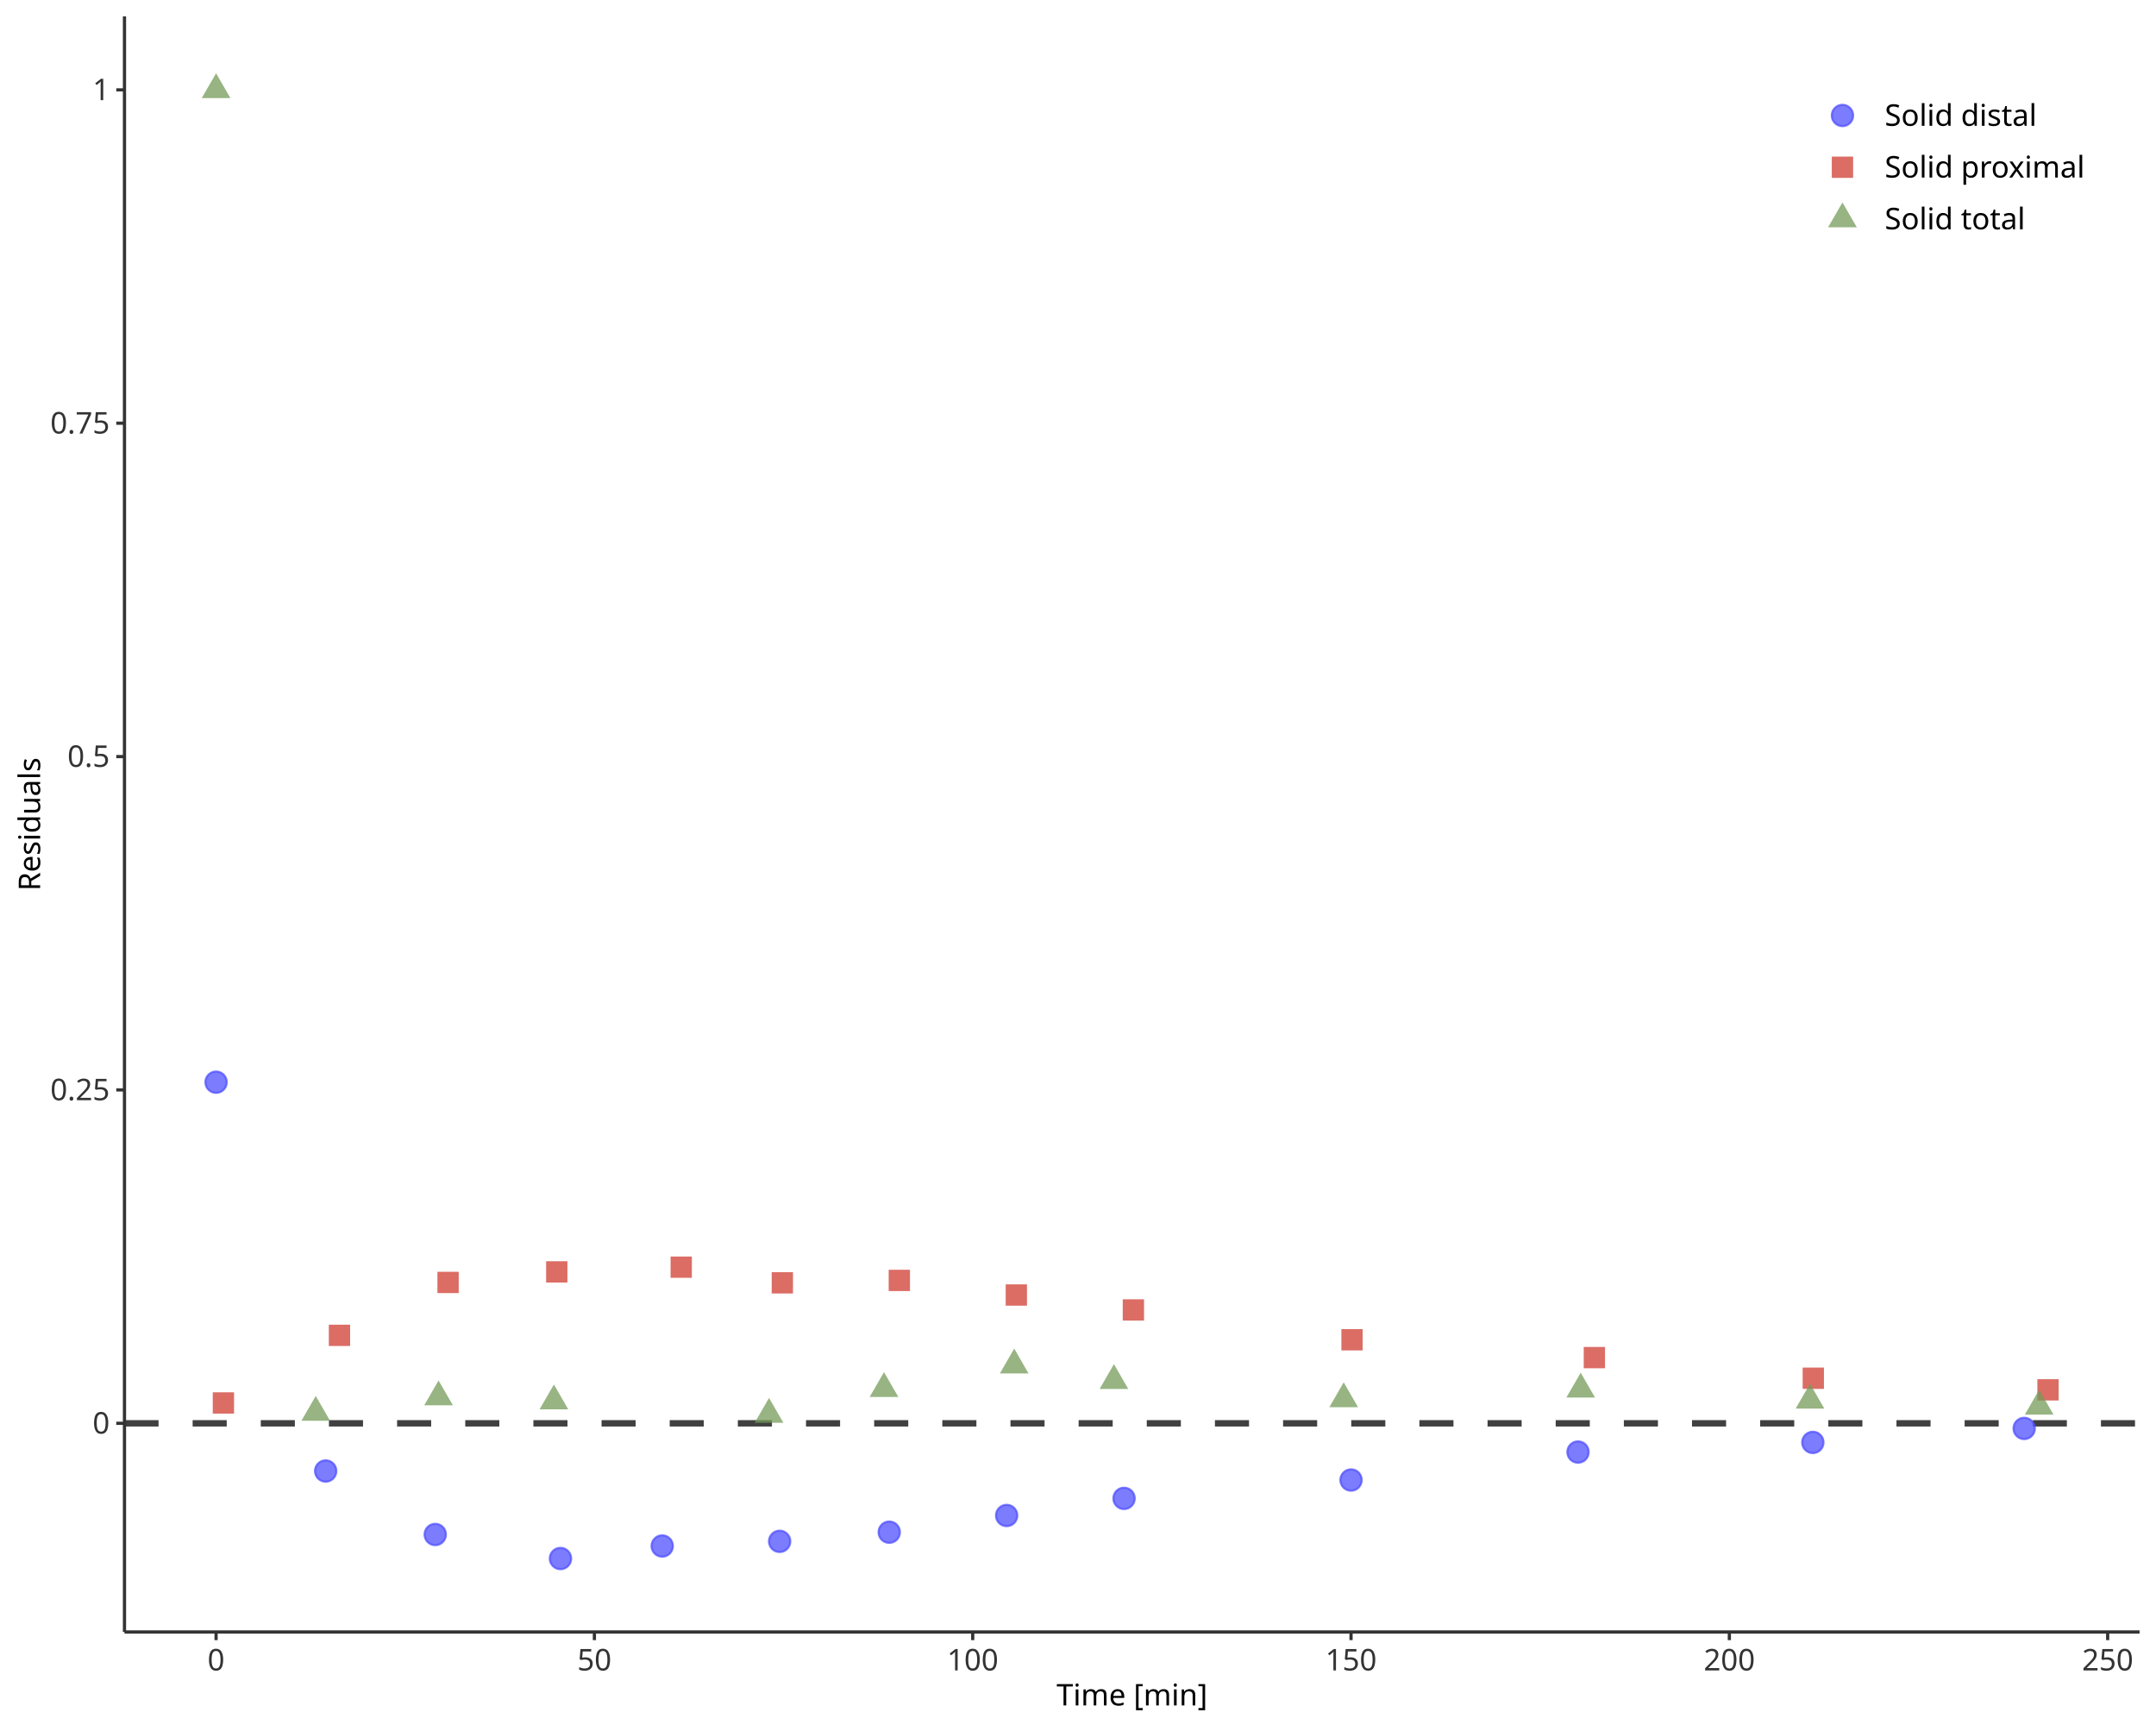
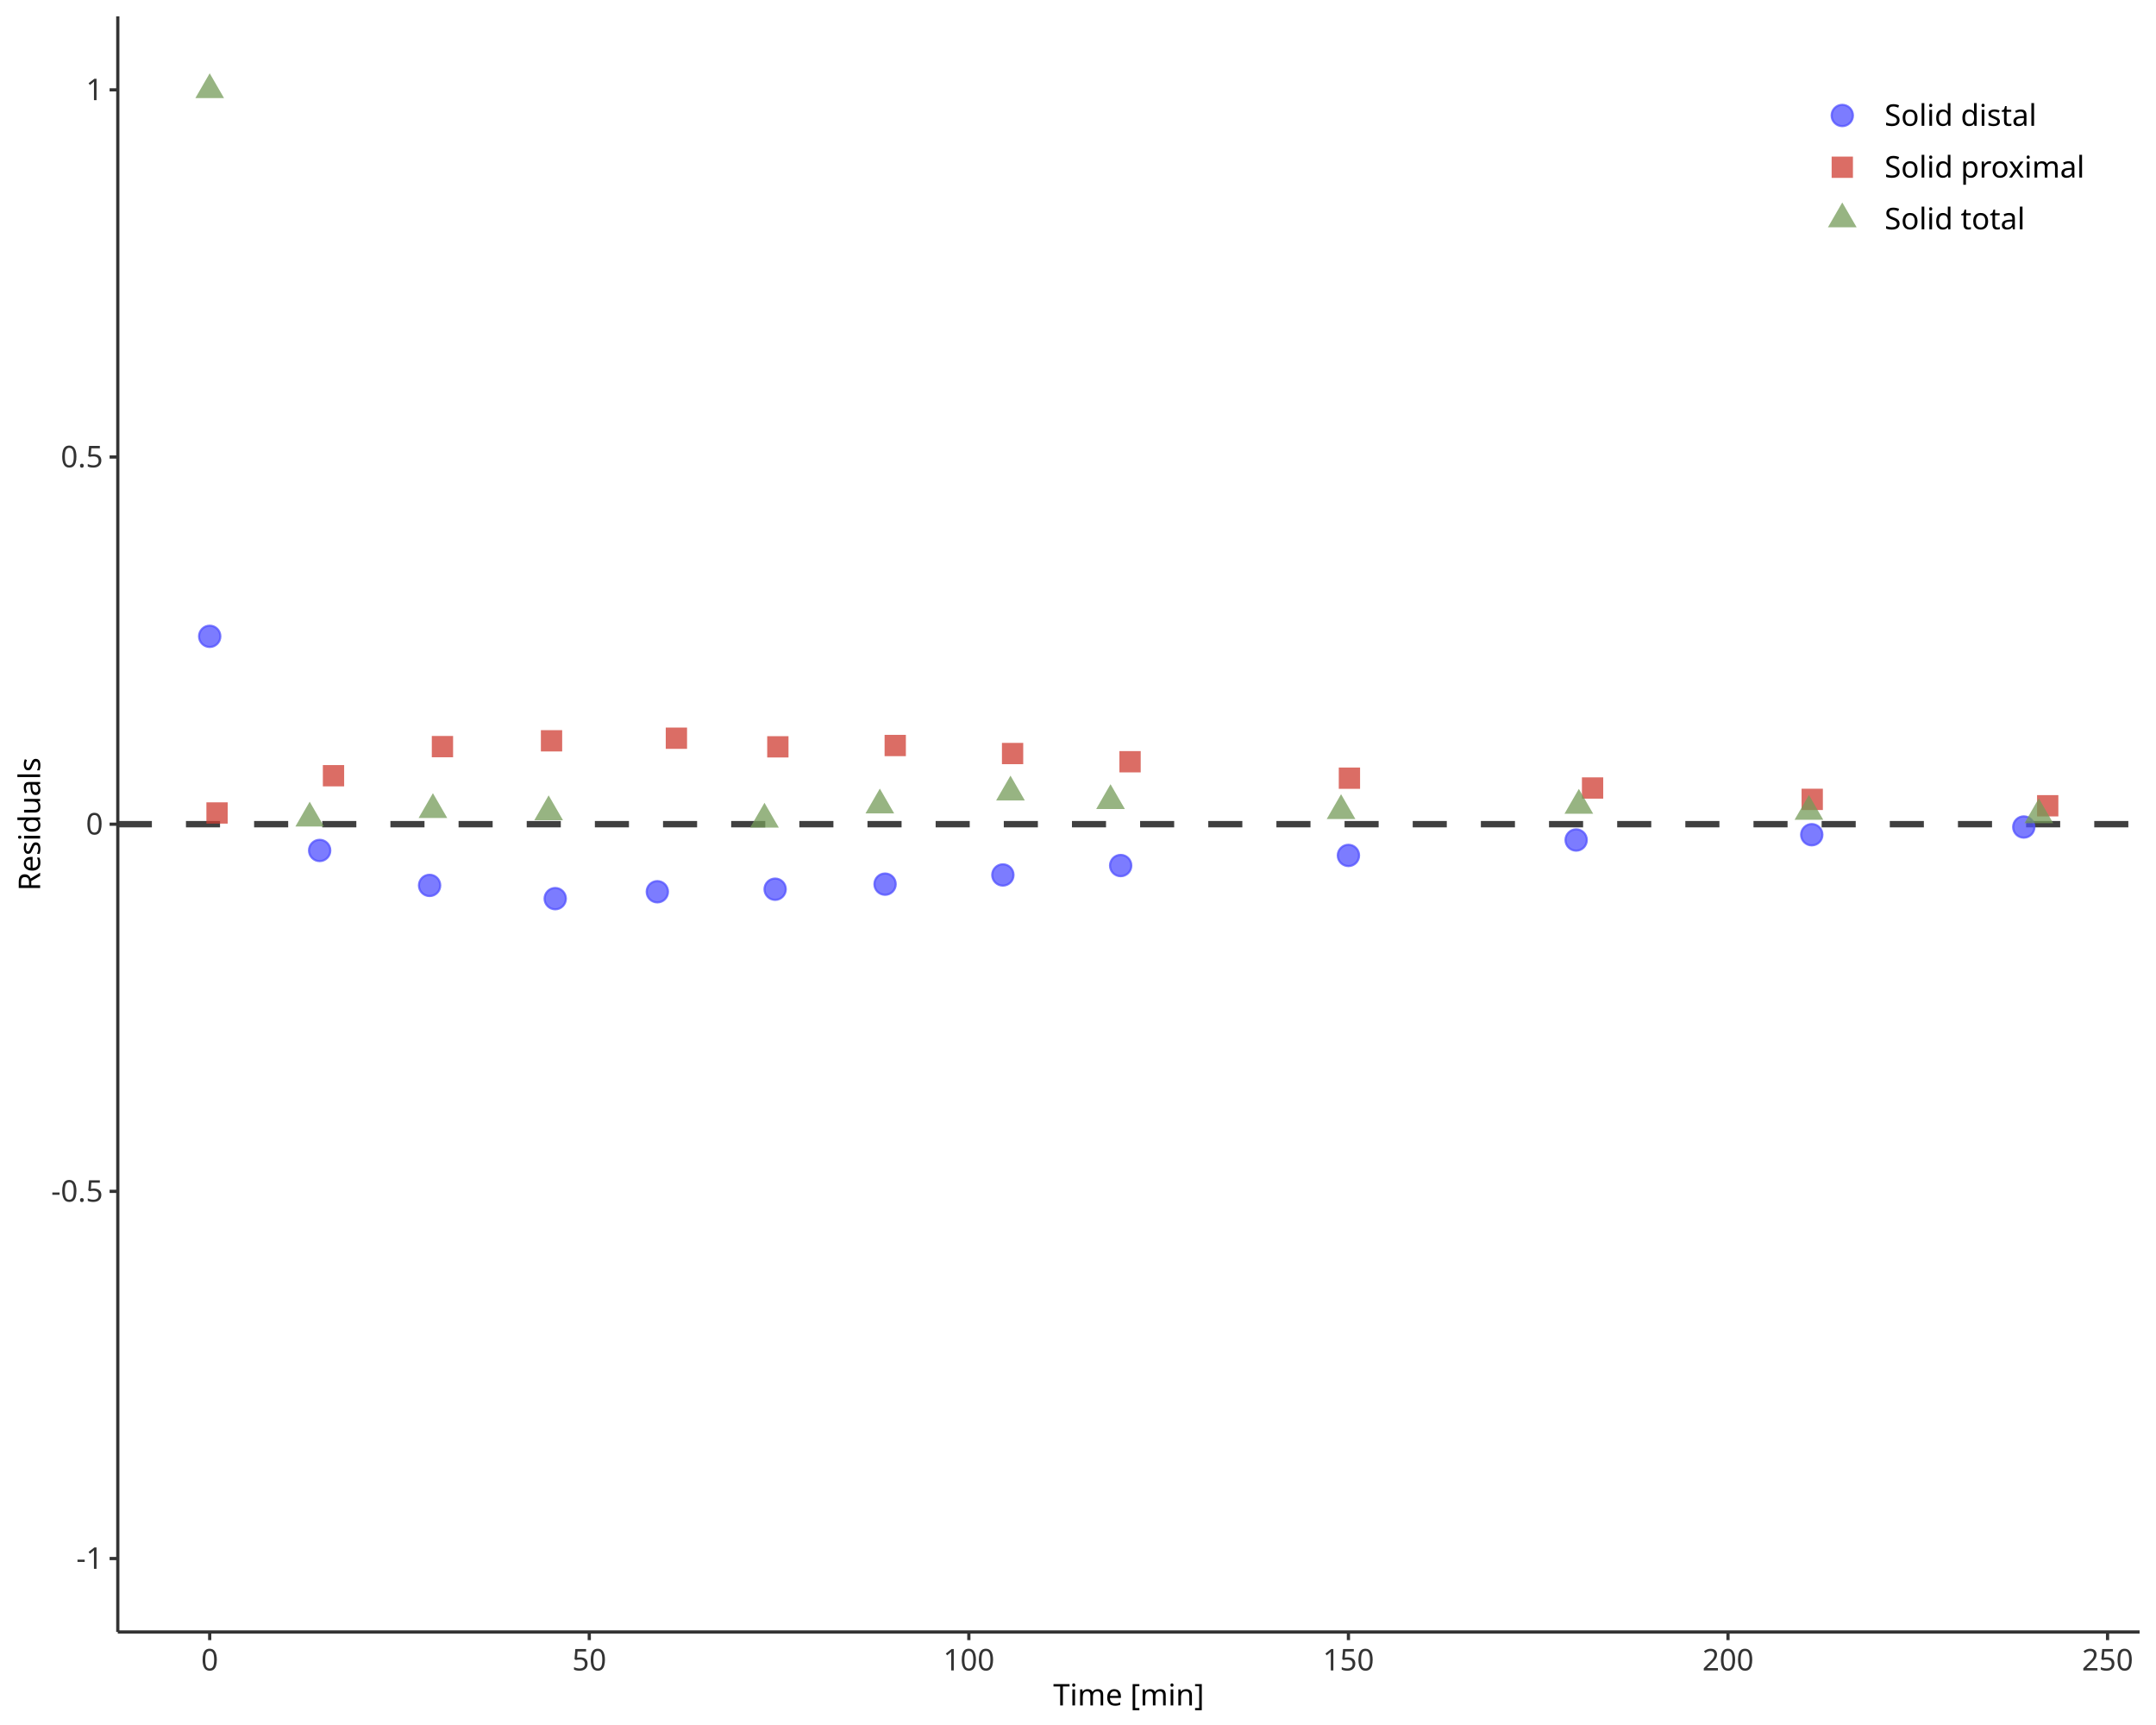
<svg xmlns="http://www.w3.org/2000/svg" class="svglite" data-engine-version="2.0" width="720.00pt" height="576.00pt" viewBox="0 0 720.00 576.00">
  <defs>
    <style type="text/css">
    .svglite line, .svglite polyline, .svglite polygon, .svglite path, .svglite rect, .svglite circle {
      fill: none;
      stroke: #000000;
      stroke-linecap: round;
      stroke-linejoin: round;
      stroke-miterlimit: 10.00;
    }
  </style>
  </defs>
  <rect width="100%" height="100%" style="stroke: none; fill: #FFFFFF;" />
  <defs>
    <clipPath id="cpMC4wMHw3MjAuMDB8MC4wMHw1NzYuMDA=">
      <rect x="0.00" y="0.00" width="720.00" height="576.00" />
    </clipPath>
  </defs>
  <g clip-path="url(#cpMC4wMHw3MjAuMDB8MC4wMHw1NzYuMDA=)">
    <rect x="0.00" y="0.00" width="720.00" height="576.00" style="stroke-width: 1.07; stroke: none; fill: #FFFFFF;" />
  </g>
  <defs>
-     <clipPath id="cpNDEuNTd8NzE0LjUyfDUuNDh8NTQ0Ljkz">
-       <rect x="41.57" y="5.48" width="672.95" height="539.45" />
+     <clipPath id="cpMzkuMzR8NzE0LjUyfDUuNDh8NTQ0Ljkz">
+       <rect x="39.34" y="5.48" width="675.18" height="539.45" />
    </clipPath>
  </defs>
-   <g clip-path="url(#cpNDEuNTd8NzE0LjUyfDUuNDh8NTQ0Ljkz)">
-     <rect x="41.57" y="5.48" width="672.95" height="539.45" style="stroke-width: 1.07; stroke: none; fill: #FFFFFF;" />
+   <g clip-path="url(#cpMzkuMzR8NzE0LjUyfDUuNDh8NTQ0Ljkz)">
+     <rect x="39.34" y="5.48" width="675.18" height="539.45" style="stroke-width: 1.07; stroke: none; fill: #FFFFFF;" />
  </g>
  <g clip-path="url(#cpMC4wMHw3MjAuMDB8MC4wMHw1NzYuMDA=)">
</g>
-   <g clip-path="url(#cpNDEuNTd8NzE0LjUyfDUuNDh8NTQ0Ljkz)">
+   <g clip-path="url(#cpMzkuMzR8NzE0LjUyfDUuNDh8NTQ0Ljkz)">
</g>
  <g clip-path="url(#cpMC4wMHw3MjAuMDB8MC4wMHw1NzYuMDA=)">
</g>
-   <g clip-path="url(#cpNDEuNTd8NzE0LjUyfDUuNDh8NTQ0Ljkz)">
+   <g clip-path="url(#cpMzkuMzR8NzE0LjUyfDUuNDh8NTQ0Ljkz)">
</g>
  <g clip-path="url(#cpMC4wMHw3MjAuMDB8MC4wMHw1NzYuMDA=)">
</g>
-   <g clip-path="url(#cpNDEuNTd8NzE0LjUyfDUuNDh8NTQ0Ljkz)">
+   <g clip-path="url(#cpMzkuMzR8NzE0LjUyfDUuNDh8NTQ0Ljkz)">
</g>
  <g clip-path="url(#cpMC4wMHw3MjAuMDB8MC4wMHw1NzYuMDA=)">
</g>
-   <g clip-path="url(#cpNDEuNTd8NzE0LjUyfDUuNDh8NTQ0Ljkz)">
+   <g clip-path="url(#cpMzkuMzR8NzE0LjUyfDUuNDh8NTQ0Ljkz)">
</g>
  <g clip-path="url(#cpMC4wMHw3MjAuMDB8MC4wMHw1NzYuMDA=)">
</g>
-   <g clip-path="url(#cpNDEuNTd8NzE0LjUyfDUuNDh8NTQ0Ljkz)">
+   <g clip-path="url(#cpMzkuMzR8NzE0LjUyfDUuNDh8NTQ0Ljkz)">
</g>
  <g clip-path="url(#cpMC4wMHw3MjAuMDB8MC4wMHw1NzYuMDA=)">
</g>
-   <g clip-path="url(#cpNDEuNTd8NzE0LjUyfDUuNDh8NTQ0Ljkz)">
+   <g clip-path="url(#cpMzkuMzR8NzE0LjUyfDUuNDh8NTQ0Ljkz)">
</g>
  <g clip-path="url(#cpMC4wMHw3MjAuMDB8MC4wMHw1NzYuMDA=)">
</g>
-   <g clip-path="url(#cpNDEuNTd8NzE0LjUyfDUuNDh8NTQ0Ljkz)">
+   <g clip-path="url(#cpMzkuMzR8NzE0LjUyfDUuNDh8NTQ0Ljkz)">
</g>
  <g clip-path="url(#cpMC4wMHw3MjAuMDB8MC4wMHw1NzYuMDA=)">
</g>
-   <g clip-path="url(#cpNDEuNTd8NzE0LjUyfDUuNDh8NTQ0Ljkz)">
+   <g clip-path="url(#cpMzkuMzR8NzE0LjUyfDUuNDh8NTQ0Ljkz)">
</g>
  <g clip-path="url(#cpMC4wMHw3MjAuMDB8MC4wMHw1NzYuMDA=)">
</g>
-   <g clip-path="url(#cpNDEuNTd8NzE0LjUyfDUuNDh8NTQ0Ljkz)">
+   <g clip-path="url(#cpMzkuMzR8NzE0LjUyfDUuNDh8NTQ0Ljkz)">
</g>
  <g clip-path="url(#cpMC4wMHw3MjAuMDB8MC4wMHw1NzYuMDA=)">
</g>
-   <g clip-path="url(#cpNDEuNTd8NzE0LjUyfDUuNDh8NTQ0Ljkz)">
+   <g clip-path="url(#cpMzkuMzR8NzE0LjUyfDUuNDh8NTQ0Ljkz)">
</g>
  <g clip-path="url(#cpMC4wMHw3MjAuMDB8MC4wMHw1NzYuMDA=)">
</g>
-   <g clip-path="url(#cpNDEuNTd8NzE0LjUyfDUuNDh8NTQ0Ljkz)">
+   <g clip-path="url(#cpMzkuMzR8NzE0LjUyfDUuNDh8NTQ0Ljkz)">
</g>
  <g clip-path="url(#cpMC4wMHw3MjAuMDB8MC4wMHw1NzYuMDA=)">
</g>
-   <g clip-path="url(#cpNDEuNTd8NzE0LjUyfDUuNDh8NTQ0Ljkz)">
+   <g clip-path="url(#cpMzkuMzR8NzE0LjUyfDUuNDh8NTQ0Ljkz)">
</g>
  <g clip-path="url(#cpMC4wMHw3MjAuMDB8MC4wMHw1NzYuMDA=)">
</g>
-   <g clip-path="url(#cpNDEuNTd8NzE0LjUyfDUuNDh8NTQ0Ljkz)">
+   <g clip-path="url(#cpMzkuMzR8NzE0LjUyfDUuNDh8NTQ0Ljkz)">
</g>
  <g clip-path="url(#cpMC4wMHw3MjAuMDB8MC4wMHw1NzYuMDA=)">
</g>
-   <g clip-path="url(#cpNDEuNTd8NzE0LjUyfDUuNDh8NTQ0Ljkz)">
+   <g clip-path="url(#cpMzkuMzR8NzE0LjUyfDUuNDh8NTQ0Ljkz)">
</g>
  <g clip-path="url(#cpMC4wMHw3MjAuMDB8MC4wMHw1NzYuMDA=)">
</g>
-   <g clip-path="url(#cpNDEuNTd8NzE0LjUyfDUuNDh8NTQ0Ljkz)">
+   <g clip-path="url(#cpMzkuMzR8NzE0LjUyfDUuNDh8NTQ0Ljkz)">
</g>
  <g clip-path="url(#cpMC4wMHw3MjAuMDB8MC4wMHw1NzYuMDA=)">
</g>
-   <g clip-path="url(#cpNDEuNTd8NzE0LjUyfDUuNDh8NTQ0Ljkz)">
-     <line x1="41.57" y1="475.26" x2="714.52" y2="475.26" style="stroke-width: 2.13; stroke: #000000; stroke-opacity: 0.75; stroke-dasharray: 11.38,11.38; stroke-linecap: butt;" />
-     <circle cx="72.16" cy="361.36" r="3.56" style="stroke-width: 0.71; stroke: #5050FF; stroke-opacity: 0.75; fill: #5050FF; fill-opacity: 0.75;" />
-     <circle cx="108.76" cy="491.19" r="3.56" style="stroke-width: 0.71; stroke: #5050FF; stroke-opacity: 0.75; fill: #5050FF; fill-opacity: 0.75;" />
-     <circle cx="145.35" cy="512.39" r="3.56" style="stroke-width: 0.71; stroke: #5050FF; stroke-opacity: 0.75; fill: #5050FF; fill-opacity: 0.75;" />
-     <circle cx="187.17" cy="520.41" r="3.56" style="stroke-width: 0.71; stroke: #5050FF; stroke-opacity: 0.75; fill: #5050FF; fill-opacity: 0.75;" />
-     <circle cx="221.15" cy="516.23" r="3.56" style="stroke-width: 0.71; stroke: #5050FF; stroke-opacity: 0.75; fill: #5050FF; fill-opacity: 0.75;" />
-     <circle cx="260.36" cy="514.68" r="3.56" style="stroke-width: 0.71; stroke: #5050FF; stroke-opacity: 0.75; fill: #5050FF; fill-opacity: 0.75;" />
-     <circle cx="296.96" cy="511.62" r="3.56" style="stroke-width: 0.71; stroke: #5050FF; stroke-opacity: 0.75; fill: #5050FF; fill-opacity: 0.75;" />
-     <circle cx="336.17" cy="506.04" r="3.56" style="stroke-width: 0.71; stroke: #5050FF; stroke-opacity: 0.75; fill: #5050FF; fill-opacity: 0.75;" />
-     <circle cx="375.38" cy="500.33" r="3.56" style="stroke-width: 0.71; stroke: #5050FF; stroke-opacity: 0.75; fill: #5050FF; fill-opacity: 0.75;" />
-     <circle cx="451.18" cy="494.20" r="3.56" style="stroke-width: 0.71; stroke: #5050FF; stroke-opacity: 0.75; fill: #5050FF; fill-opacity: 0.75;" />
-     <circle cx="526.98" cy="484.86" r="3.56" style="stroke-width: 0.71; stroke: #5050FF; stroke-opacity: 0.75; fill: #5050FF; fill-opacity: 0.75;" />
-     <circle cx="605.40" cy="481.64" r="3.56" style="stroke-width: 0.71; stroke: #5050FF; stroke-opacity: 0.75; fill: #5050FF; fill-opacity: 0.75;" />
-     <circle cx="675.98" cy="476.97" r="3.56" style="stroke-width: 0.71; stroke: #5050FF; stroke-opacity: 0.75; fill: #5050FF; fill-opacity: 0.75;" />
-     <polygon points="71.05,472.02 78.16,472.02 78.16,464.91 71.05,464.91 " style="stroke-width: 0.71; stroke: none; fill: #CE3D32; fill-opacity: 0.75;" />
-     <polygon points="109.81,449.44 116.92,449.44 116.92,442.33 109.81,442.33 " style="stroke-width: 0.71; stroke: none; fill: #CE3D32; fill-opacity: 0.75;" />
-     <polygon points="146.08,431.78 153.19,431.78 153.19,424.67 146.08,424.67 " style="stroke-width: 0.71; stroke: none; fill: #CE3D32; fill-opacity: 0.75;" />
-     <polygon points="182.38,428.25 189.49,428.25 189.49,421.14 182.38,421.14 " style="stroke-width: 0.71; stroke: none; fill: #CE3D32; fill-opacity: 0.75;" />
-     <polygon points="223.94,426.68 231.05,426.68 231.05,419.57 223.94,419.57 " style="stroke-width: 0.71; stroke: none; fill: #CE3D32; fill-opacity: 0.75;" />
-     <polygon points="257.71,431.91 264.82,431.91 264.82,424.80 257.71,424.80 " style="stroke-width: 0.71; stroke: none; fill: #CE3D32; fill-opacity: 0.75;" />
-     <polygon points="296.78,431.10 303.89,431.10 303.89,423.99 296.78,423.99 " style="stroke-width: 0.71; stroke: none; fill: #CE3D32; fill-opacity: 0.75;" />
-     <polygon points="335.85,435.98 342.96,435.98 342.96,428.87 335.85,428.87 " style="stroke-width: 0.71; stroke: none; fill: #CE3D32; fill-opacity: 0.75;" />
-     <polygon points="374.94,440.96 382.05,440.96 382.05,433.85 374.94,433.85 " style="stroke-width: 0.71; stroke: none; fill: #CE3D32; fill-opacity: 0.75;" />
-     <polygon points="447.96,450.92 455.07,450.92 455.07,443.81 447.96,443.81 " style="stroke-width: 0.71; stroke: none; fill: #CE3D32; fill-opacity: 0.75;" />
-     <polygon points="528.89,456.88 536.00,456.88 536.00,449.77 528.89,449.77 " style="stroke-width: 0.71; stroke: none; fill: #CE3D32; fill-opacity: 0.75;" />
-     <polygon points="602.00,463.77 609.11,463.77 609.11,456.65 602.00,456.65 " style="stroke-width: 0.71; stroke: none; fill: #CE3D32; fill-opacity: 0.75;" />
-     <polygon points="680.38,467.64 687.49,467.64 687.49,460.53 680.38,460.53 " style="stroke-width: 0.71; stroke: none; fill: #CE3D32; fill-opacity: 0.75;" />
-     <polygon points="72.16,24.47 76.95,32.76 67.37,32.76 " style="stroke-width: 0.71; stroke: none; fill: #749B58; fill-opacity: 0.75;" />
-     <polygon points="105.44,466.13 110.23,474.42 100.66,474.42 " style="stroke-width: 0.71; stroke: none; fill: #749B58; fill-opacity: 0.75;" />
-     <polygon points="146.46,460.96 151.25,469.25 141.67,469.25 " style="stroke-width: 0.71; stroke: none; fill: #749B58; fill-opacity: 0.75;" />
-     <polygon points="184.98,462.30 189.76,470.59 180.19,470.59 " style="stroke-width: 0.71; stroke: none; fill: #749B58; fill-opacity: 0.75;" />
-     <polygon points="256.82,466.79 261.61,475.08 252.03,475.08 " style="stroke-width: 0.71; stroke: none; fill: #749B58; fill-opacity: 0.75;" />
-     <polygon points="295.21,458.18 300.00,466.47 290.42,466.47 " style="stroke-width: 0.71; stroke: none; fill: #749B58; fill-opacity: 0.75;" />
-     <polygon points="338.70,450.31 343.48,458.61 333.91,458.61 " style="stroke-width: 0.71; stroke: none; fill: #749B58; fill-opacity: 0.75;" />
-     <polygon points="372.00,455.51 376.79,463.80 367.21,463.80 " style="stroke-width: 0.71; stroke: none; fill: #749B58; fill-opacity: 0.75;" />
-     <polygon points="448.73,461.58 453.52,469.88 443.94,469.88 " style="stroke-width: 0.71; stroke: none; fill: #749B58; fill-opacity: 0.75;" />
-     <polygon points="527.88,458.37 532.66,466.66 523.09,466.66 " style="stroke-width: 0.71; stroke: none; fill: #749B58; fill-opacity: 0.75;" />
-     <polygon points="604.45,462.05 609.24,470.34 599.67,470.34 " style="stroke-width: 0.71; stroke: none; fill: #749B58; fill-opacity: 0.75;" />
-     <polygon points="680.98,464.07 685.77,472.36 676.19,472.36 " style="stroke-width: 0.71; stroke: none; fill: #749B58; fill-opacity: 0.75;" />
+   <g clip-path="url(#cpMzkuMzR8NzE0LjUyfDUuNDh8NTQ0Ljkz)">
+     <line x1="39.34" y1="275.21" x2="714.52" y2="275.21" style="stroke-width: 2.13; stroke: #000000; stroke-opacity: 0.75; stroke-dasharray: 11.38,11.38; stroke-linecap: butt;" />
+     <circle cx="70.03" cy="212.48" r="3.56" style="stroke-width: 0.71; stroke: #5050FF; stroke-opacity: 0.75; fill: #5050FF; fill-opacity: 0.75;" />
+     <circle cx="106.75" cy="283.98" r="3.56" style="stroke-width: 0.71; stroke: #5050FF; stroke-opacity: 0.75; fill: #5050FF; fill-opacity: 0.75;" />
+     <circle cx="143.46" cy="295.65" r="3.56" style="stroke-width: 0.71; stroke: #5050FF; stroke-opacity: 0.75; fill: #5050FF; fill-opacity: 0.75;" />
+     <circle cx="185.42" cy="300.07" r="3.56" style="stroke-width: 0.71; stroke: #5050FF; stroke-opacity: 0.75; fill: #5050FF; fill-opacity: 0.75;" />
+     <circle cx="219.52" cy="297.77" r="3.56" style="stroke-width: 0.71; stroke: #5050FF; stroke-opacity: 0.75; fill: #5050FF; fill-opacity: 0.75;" />
+     <circle cx="258.86" cy="296.92" r="3.56" style="stroke-width: 0.71; stroke: #5050FF; stroke-opacity: 0.75; fill: #5050FF; fill-opacity: 0.75;" />
+     <circle cx="295.57" cy="295.23" r="3.56" style="stroke-width: 0.71; stroke: #5050FF; stroke-opacity: 0.75; fill: #5050FF; fill-opacity: 0.75;" />
+     <circle cx="334.91" cy="292.16" r="3.56" style="stroke-width: 0.71; stroke: #5050FF; stroke-opacity: 0.75; fill: #5050FF; fill-opacity: 0.75;" />
+     <circle cx="374.25" cy="289.02" r="3.56" style="stroke-width: 0.71; stroke: #5050FF; stroke-opacity: 0.75; fill: #5050FF; fill-opacity: 0.75;" />
+     <circle cx="450.31" cy="285.64" r="3.56" style="stroke-width: 0.71; stroke: #5050FF; stroke-opacity: 0.75; fill: #5050FF; fill-opacity: 0.75;" />
+     <circle cx="526.36" cy="280.49" r="3.56" style="stroke-width: 0.71; stroke: #5050FF; stroke-opacity: 0.75; fill: #5050FF; fill-opacity: 0.75;" />
+     <circle cx="605.04" cy="278.72" r="3.56" style="stroke-width: 0.71; stroke: #5050FF; stroke-opacity: 0.75; fill: #5050FF; fill-opacity: 0.75;" />
+     <circle cx="675.85" cy="276.15" r="3.56" style="stroke-width: 0.71; stroke: #5050FF; stroke-opacity: 0.75; fill: #5050FF; fill-opacity: 0.75;" />
+     <polygon points="68.93,275.02 76.04,275.02 76.04,267.91 68.93,267.91 " style="stroke-width: 0.71; stroke: none; fill: #CE3D32; fill-opacity: 0.75;" />
+     <polygon points="107.82,262.58 114.93,262.58 114.93,255.47 107.82,255.47 " style="stroke-width: 0.71; stroke: none; fill: #CE3D32; fill-opacity: 0.75;" />
+     <polygon points="144.20,252.86 151.31,252.86 151.31,245.75 144.20,245.75 " style="stroke-width: 0.71; stroke: none; fill: #CE3D32; fill-opacity: 0.75;" />
+     <polygon points="180.63,250.92 187.74,250.92 187.74,243.81 180.63,243.81 " style="stroke-width: 0.71; stroke: none; fill: #CE3D32; fill-opacity: 0.75;" />
+     <polygon points="222.33,250.05 229.44,250.05 229.44,242.94 222.33,242.94 " style="stroke-width: 0.71; stroke: none; fill: #CE3D32; fill-opacity: 0.75;" />
+     <polygon points="256.21,252.93 263.32,252.93 263.32,245.82 256.21,245.82 " style="stroke-width: 0.71; stroke: none; fill: #CE3D32; fill-opacity: 0.75;" />
+     <polygon points="295.41,252.49 302.52,252.49 302.52,245.38 295.41,245.38 " style="stroke-width: 0.71; stroke: none; fill: #CE3D32; fill-opacity: 0.75;" />
+     <polygon points="334.60,255.17 341.71,255.17 341.71,248.06 334.60,248.06 " style="stroke-width: 0.71; stroke: none; fill: #CE3D32; fill-opacity: 0.75;" />
+     <polygon points="373.83,257.91 380.94,257.91 380.94,250.80 373.83,250.80 " style="stroke-width: 0.71; stroke: none; fill: #CE3D32; fill-opacity: 0.75;" />
+     <polygon points="447.09,263.40 454.20,263.40 454.20,256.29 447.09,256.29 " style="stroke-width: 0.71; stroke: none; fill: #CE3D32; fill-opacity: 0.75;" />
+     <polygon points="528.29,266.68 535.40,266.68 535.40,259.57 528.29,259.57 " style="stroke-width: 0.71; stroke: none; fill: #CE3D32; fill-opacity: 0.75;" />
+     <polygon points="601.64,270.48 608.75,270.48 608.75,263.36 601.64,263.36 " style="stroke-width: 0.71; stroke: none; fill: #CE3D32; fill-opacity: 0.75;" />
+     <polygon points="680.28,272.61 687.39,272.61 687.39,265.50 680.28,265.50 " style="stroke-width: 0.71; stroke: none; fill: #CE3D32; fill-opacity: 0.75;" />
+     <polygon points="70.03,24.47 74.82,32.76 65.24,32.76 " style="stroke-width: 0.71; stroke: none; fill: #749B58; fill-opacity: 0.75;" />
+     <polygon points="103.42,267.69 108.21,275.99 98.64,275.99 " style="stroke-width: 0.71; stroke: none; fill: #749B58; fill-opacity: 0.75;" />
+     <polygon points="144.57,264.85 149.36,273.14 139.79,273.14 " style="stroke-width: 0.71; stroke: none; fill: #749B58; fill-opacity: 0.75;" />
+     <polygon points="183.22,265.58 188.01,273.88 178.43,273.88 " style="stroke-width: 0.71; stroke: none; fill: #749B58; fill-opacity: 0.75;" />
+     <polygon points="255.30,268.06 260.09,276.35 250.51,276.35 " style="stroke-width: 0.71; stroke: none; fill: #749B58; fill-opacity: 0.75;" />
+     <polygon points="293.82,263.32 298.61,271.61 289.03,271.61 " style="stroke-width: 0.71; stroke: none; fill: #749B58; fill-opacity: 0.75;" />
+     <polygon points="337.45,258.99 342.24,267.28 332.66,267.28 " style="stroke-width: 0.71; stroke: none; fill: #749B58; fill-opacity: 0.75;" />
+     <polygon points="370.86,261.85 375.65,270.14 366.08,270.14 " style="stroke-width: 0.71; stroke: none; fill: #749B58; fill-opacity: 0.75;" />
+     <polygon points="447.85,265.19 452.63,273.48 443.06,273.48 " style="stroke-width: 0.71; stroke: none; fill: #749B58; fill-opacity: 0.75;" />
+     <polygon points="527.26,263.42 532.04,271.71 522.47,271.71 " style="stroke-width: 0.71; stroke: none; fill: #749B58; fill-opacity: 0.75;" />
+     <polygon points="604.09,265.45 608.88,273.74 599.30,273.74 " style="stroke-width: 0.71; stroke: none; fill: #749B58; fill-opacity: 0.75;" />
+     <polygon points="680.87,266.56 685.66,274.86 676.08,274.86 " style="stroke-width: 0.71; stroke: none; fill: #749B58; fill-opacity: 0.75;" />
  </g>
  <g clip-path="url(#cpMC4wMHw3MjAuMDB8MC4wMHw1NzYuMDA=)">
-     <polyline points="41.57,544.93 41.57,5.48 " style="stroke-width: 1.07; stroke: #333333; stroke-linecap: butt;" />
-     <text x="36.64" y="478.70" text-anchor="end" style="font-size: 10.00px; fill: #333333; font-family: sans;" textLength="5.56px" lengthAdjust="spacingAndGlyphs">0</text>
-     <text x="36.64" y="367.38" text-anchor="end" style="font-size: 10.00px; fill: #333333; font-family: sans;" textLength="19.46px" lengthAdjust="spacingAndGlyphs">0.25</text>
-     <text x="36.64" y="256.07" text-anchor="end" style="font-size: 10.00px; fill: #333333; font-family: sans;" textLength="13.90px" lengthAdjust="spacingAndGlyphs">0.5</text>
-     <text x="36.64" y="144.76" text-anchor="end" style="font-size: 10.00px; fill: #333333; font-family: sans;" textLength="19.46px" lengthAdjust="spacingAndGlyphs">0.75</text>
-     <text x="36.64" y="33.44" text-anchor="end" style="font-size: 10.00px; fill: #333333; font-family: sans;" textLength="5.56px" lengthAdjust="spacingAndGlyphs">1</text>
-     <polyline points="38.83,475.26 41.57,475.26 " style="stroke-width: 1.07; stroke: #333333; stroke-linecap: butt;" />
-     <polyline points="38.83,363.94 41.57,363.94 " style="stroke-width: 1.07; stroke: #333333; stroke-linecap: butt;" />
-     <polyline points="38.83,252.63 41.57,252.63 " style="stroke-width: 1.07; stroke: #333333; stroke-linecap: butt;" />
-     <polyline points="38.83,141.31 41.57,141.31 " style="stroke-width: 1.07; stroke: #333333; stroke-linecap: butt;" />
-     <polyline points="38.83,30.00 41.57,30.00 " style="stroke-width: 1.07; stroke: #333333; stroke-linecap: butt;" />
-     <polyline points="41.57,544.93 714.52,544.93 " style="stroke-width: 1.07; stroke: #333333; stroke-linecap: butt;" />
-     <polyline points="72.16,547.67 72.16,544.93 " style="stroke-width: 1.07; stroke: #333333; stroke-linecap: butt;" />
-     <polyline points="198.50,547.67 198.50,544.93 " style="stroke-width: 1.07; stroke: #333333; stroke-linecap: butt;" />
-     <polyline points="324.84,547.67 324.84,544.93 " style="stroke-width: 1.07; stroke: #333333; stroke-linecap: butt;" />
-     <polyline points="451.18,547.67 451.18,544.93 " style="stroke-width: 1.07; stroke: #333333; stroke-linecap: butt;" />
-     <polyline points="577.52,547.67 577.52,544.93 " style="stroke-width: 1.07; stroke: #333333; stroke-linecap: butt;" />
-     <polyline points="703.86,547.67 703.86,544.93 " style="stroke-width: 1.07; stroke: #333333; stroke-linecap: butt;" />
-     <text x="72.16" y="557.78" text-anchor="middle" style="font-size: 10.00px; fill: #333333; font-family: sans;" textLength="5.56px" lengthAdjust="spacingAndGlyphs">0</text>
-     <text x="198.50" y="557.78" text-anchor="middle" style="font-size: 10.00px; fill: #333333; font-family: sans;" textLength="11.12px" lengthAdjust="spacingAndGlyphs">50</text>
-     <text x="324.84" y="557.78" text-anchor="middle" style="font-size: 10.00px; fill: #333333; font-family: sans;" textLength="16.69px" lengthAdjust="spacingAndGlyphs">100</text>
-     <text x="451.18" y="557.78" text-anchor="middle" style="font-size: 10.00px; fill: #333333; font-family: sans;" textLength="16.69px" lengthAdjust="spacingAndGlyphs">150</text>
-     <text x="577.52" y="557.78" text-anchor="middle" style="font-size: 10.00px; fill: #333333; font-family: sans;" textLength="16.69px" lengthAdjust="spacingAndGlyphs">200</text>
-     <text x="703.86" y="557.78" text-anchor="middle" style="font-size: 10.00px; fill: #333333; font-family: sans;" textLength="16.69px" lengthAdjust="spacingAndGlyphs">250</text>
-     <text x="378.05" y="569.48" text-anchor="middle" style="font-size: 10.00px; font-family: sans;" textLength="46.67px" lengthAdjust="spacingAndGlyphs">Time [min]</text>
+     <polyline points="39.34,544.93 39.34,5.48 " style="stroke-width: 1.07; stroke: #333333; stroke-linecap: butt;" />
+     <text x="34.41" y="523.85" text-anchor="end" style="font-size: 10.00px; fill: #333333; font-family: sans;" textLength="8.89px" lengthAdjust="spacingAndGlyphs">-1</text>
+     <text x="34.41" y="401.25" text-anchor="end" style="font-size: 10.00px; fill: #333333; font-family: sans;" textLength="17.23px" lengthAdjust="spacingAndGlyphs">-0.5</text>
+     <text x="34.41" y="278.65" text-anchor="end" style="font-size: 10.00px; fill: #333333; font-family: sans;" textLength="5.56px" lengthAdjust="spacingAndGlyphs">0</text>
+     <text x="34.41" y="156.04" text-anchor="end" style="font-size: 10.00px; fill: #333333; font-family: sans;" textLength="13.90px" lengthAdjust="spacingAndGlyphs">0.5</text>
+     <text x="34.41" y="33.44" text-anchor="end" style="font-size: 10.00px; fill: #333333; font-family: sans;" textLength="5.56px" lengthAdjust="spacingAndGlyphs">1</text>
+     <polyline points="36.60,520.41 39.34,520.41 " style="stroke-width: 1.07; stroke: #333333; stroke-linecap: butt;" />
+     <polyline points="36.60,397.81 39.34,397.81 " style="stroke-width: 1.07; stroke: #333333; stroke-linecap: butt;" />
+     <polyline points="36.60,275.21 39.34,275.21 " style="stroke-width: 1.07; stroke: #333333; stroke-linecap: butt;" />
+     <polyline points="36.60,152.60 39.34,152.60 " style="stroke-width: 1.07; stroke: #333333; stroke-linecap: butt;" />
+     <polyline points="36.60,30.00 39.34,30.00 " style="stroke-width: 1.07; stroke: #333333; stroke-linecap: butt;" />
+     <polyline points="39.34,544.93 714.52,544.93 " style="stroke-width: 1.07; stroke: #333333; stroke-linecap: butt;" />
+     <polyline points="70.03,547.67 70.03,544.93 " style="stroke-width: 1.07; stroke: #333333; stroke-linecap: butt;" />
+     <polyline points="196.79,547.67 196.79,544.93 " style="stroke-width: 1.07; stroke: #333333; stroke-linecap: butt;" />
+     <polyline points="323.55,547.67 323.55,544.93 " style="stroke-width: 1.07; stroke: #333333; stroke-linecap: butt;" />
+     <polyline points="450.31,547.67 450.31,544.93 " style="stroke-width: 1.07; stroke: #333333; stroke-linecap: butt;" />
+     <polyline points="577.07,547.67 577.07,544.93 " style="stroke-width: 1.07; stroke: #333333; stroke-linecap: butt;" />
+     <polyline points="703.82,547.67 703.82,544.93 " style="stroke-width: 1.07; stroke: #333333; stroke-linecap: butt;" />
+     <text x="70.03" y="557.78" text-anchor="middle" style="font-size: 10.00px; fill: #333333; font-family: sans;" textLength="5.56px" lengthAdjust="spacingAndGlyphs">0</text>
+     <text x="196.79" y="557.78" text-anchor="middle" style="font-size: 10.00px; fill: #333333; font-family: sans;" textLength="11.12px" lengthAdjust="spacingAndGlyphs">50</text>
+     <text x="323.55" y="557.78" text-anchor="middle" style="font-size: 10.00px; fill: #333333; font-family: sans;" textLength="16.69px" lengthAdjust="spacingAndGlyphs">100</text>
+     <text x="450.31" y="557.78" text-anchor="middle" style="font-size: 10.00px; fill: #333333; font-family: sans;" textLength="16.69px" lengthAdjust="spacingAndGlyphs">150</text>
+     <text x="577.07" y="557.78" text-anchor="middle" style="font-size: 10.00px; fill: #333333; font-family: sans;" textLength="16.69px" lengthAdjust="spacingAndGlyphs">200</text>
+     <text x="703.82" y="557.78" text-anchor="middle" style="font-size: 10.00px; fill: #333333; font-family: sans;" textLength="16.69px" lengthAdjust="spacingAndGlyphs">250</text>
+     <text x="376.93" y="569.48" text-anchor="middle" style="font-size: 10.00px; font-family: sans;" textLength="46.67px" lengthAdjust="spacingAndGlyphs">Time [min]</text>
    <text transform="translate(13.40,275.21) rotate(-90)" text-anchor="middle" style="font-size: 10.00px; font-family: sans;" textLength="43.92px" lengthAdjust="spacingAndGlyphs">Residuals</text>
-     <rect x="601.17" y="18.97" width="96.53" height="68.28" style="stroke-width: 1.07; stroke: none; fill: #FFFFFF;" />
-     <rect x="606.65" y="29.92" width="17.28" height="17.28" style="stroke-width: 1.07; stroke: none; fill: #FFFFFF;" />
-     <circle cx="615.29" cy="38.56" r="3.56" style="stroke-width: 0.71; stroke: #5050FF; stroke-opacity: 0.75; fill: #5050FF; fill-opacity: 0.75;" />
-     <rect x="606.65" y="47.20" width="17.28" height="17.28" style="stroke-width: 1.07; stroke: none; fill: #FFFFFF;" />
-     <polygon points="611.73,59.40 618.85,59.40 618.85,52.29 611.73,52.29 " style="stroke-width: 0.71; stroke: none; fill: #CE3D32; fill-opacity: 0.75;" />
-     <rect x="606.65" y="64.48" width="17.28" height="17.28" style="stroke-width: 1.07; stroke: none; fill: #FFFFFF;" />
-     <polygon points="615.29,67.60 620.08,75.89 610.50,75.89 " style="stroke-width: 0.71; stroke: none; fill: #749B58; fill-opacity: 0.75;" />
-     <text x="629.41" y="42.01" style="font-size: 10.00px; font-family: sans;" textLength="48.36px" lengthAdjust="spacingAndGlyphs">Solid distal</text>
-     <text x="629.41" y="59.29" style="font-size: 10.00px; font-family: sans;" textLength="62.81px" lengthAdjust="spacingAndGlyphs">Solid proximal</text>
-     <text x="629.41" y="76.57" style="font-size: 10.00px; font-family: sans;" textLength="43.91px" lengthAdjust="spacingAndGlyphs">Solid total</text>
+     <rect x="601.11" y="18.97" width="96.53" height="68.28" style="stroke-width: 1.07; stroke: none; fill: #FFFFFF;" />
+     <rect x="606.59" y="29.92" width="17.28" height="17.28" style="stroke-width: 1.07; stroke: none; fill: #FFFFFF;" />
+     <circle cx="615.23" cy="38.56" r="3.56" style="stroke-width: 0.71; stroke: #5050FF; stroke-opacity: 0.75; fill: #5050FF; fill-opacity: 0.75;" />
+     <rect x="606.59" y="47.20" width="17.28" height="17.28" style="stroke-width: 1.07; stroke: none; fill: #FFFFFF;" />
+     <polygon points="611.68,59.40 618.79,59.40 618.79,52.29 611.68,52.29 " style="stroke-width: 0.71; stroke: none; fill: #CE3D32; fill-opacity: 0.75;" />
+     <rect x="606.59" y="64.48" width="17.28" height="17.28" style="stroke-width: 1.07; stroke: none; fill: #FFFFFF;" />
+     <polygon points="615.23,67.60 620.02,75.89 610.45,75.89 " style="stroke-width: 0.71; stroke: none; fill: #749B58; fill-opacity: 0.75;" />
+     <text x="629.35" y="42.01" style="font-size: 10.00px; font-family: sans;" textLength="48.36px" lengthAdjust="spacingAndGlyphs">Solid distal</text>
+     <text x="629.35" y="59.29" style="font-size: 10.00px; font-family: sans;" textLength="62.81px" lengthAdjust="spacingAndGlyphs">Solid proximal</text>
+     <text x="629.35" y="76.57" style="font-size: 10.00px; font-family: sans;" textLength="43.91px" lengthAdjust="spacingAndGlyphs">Solid total</text>
  </g>
</svg>
